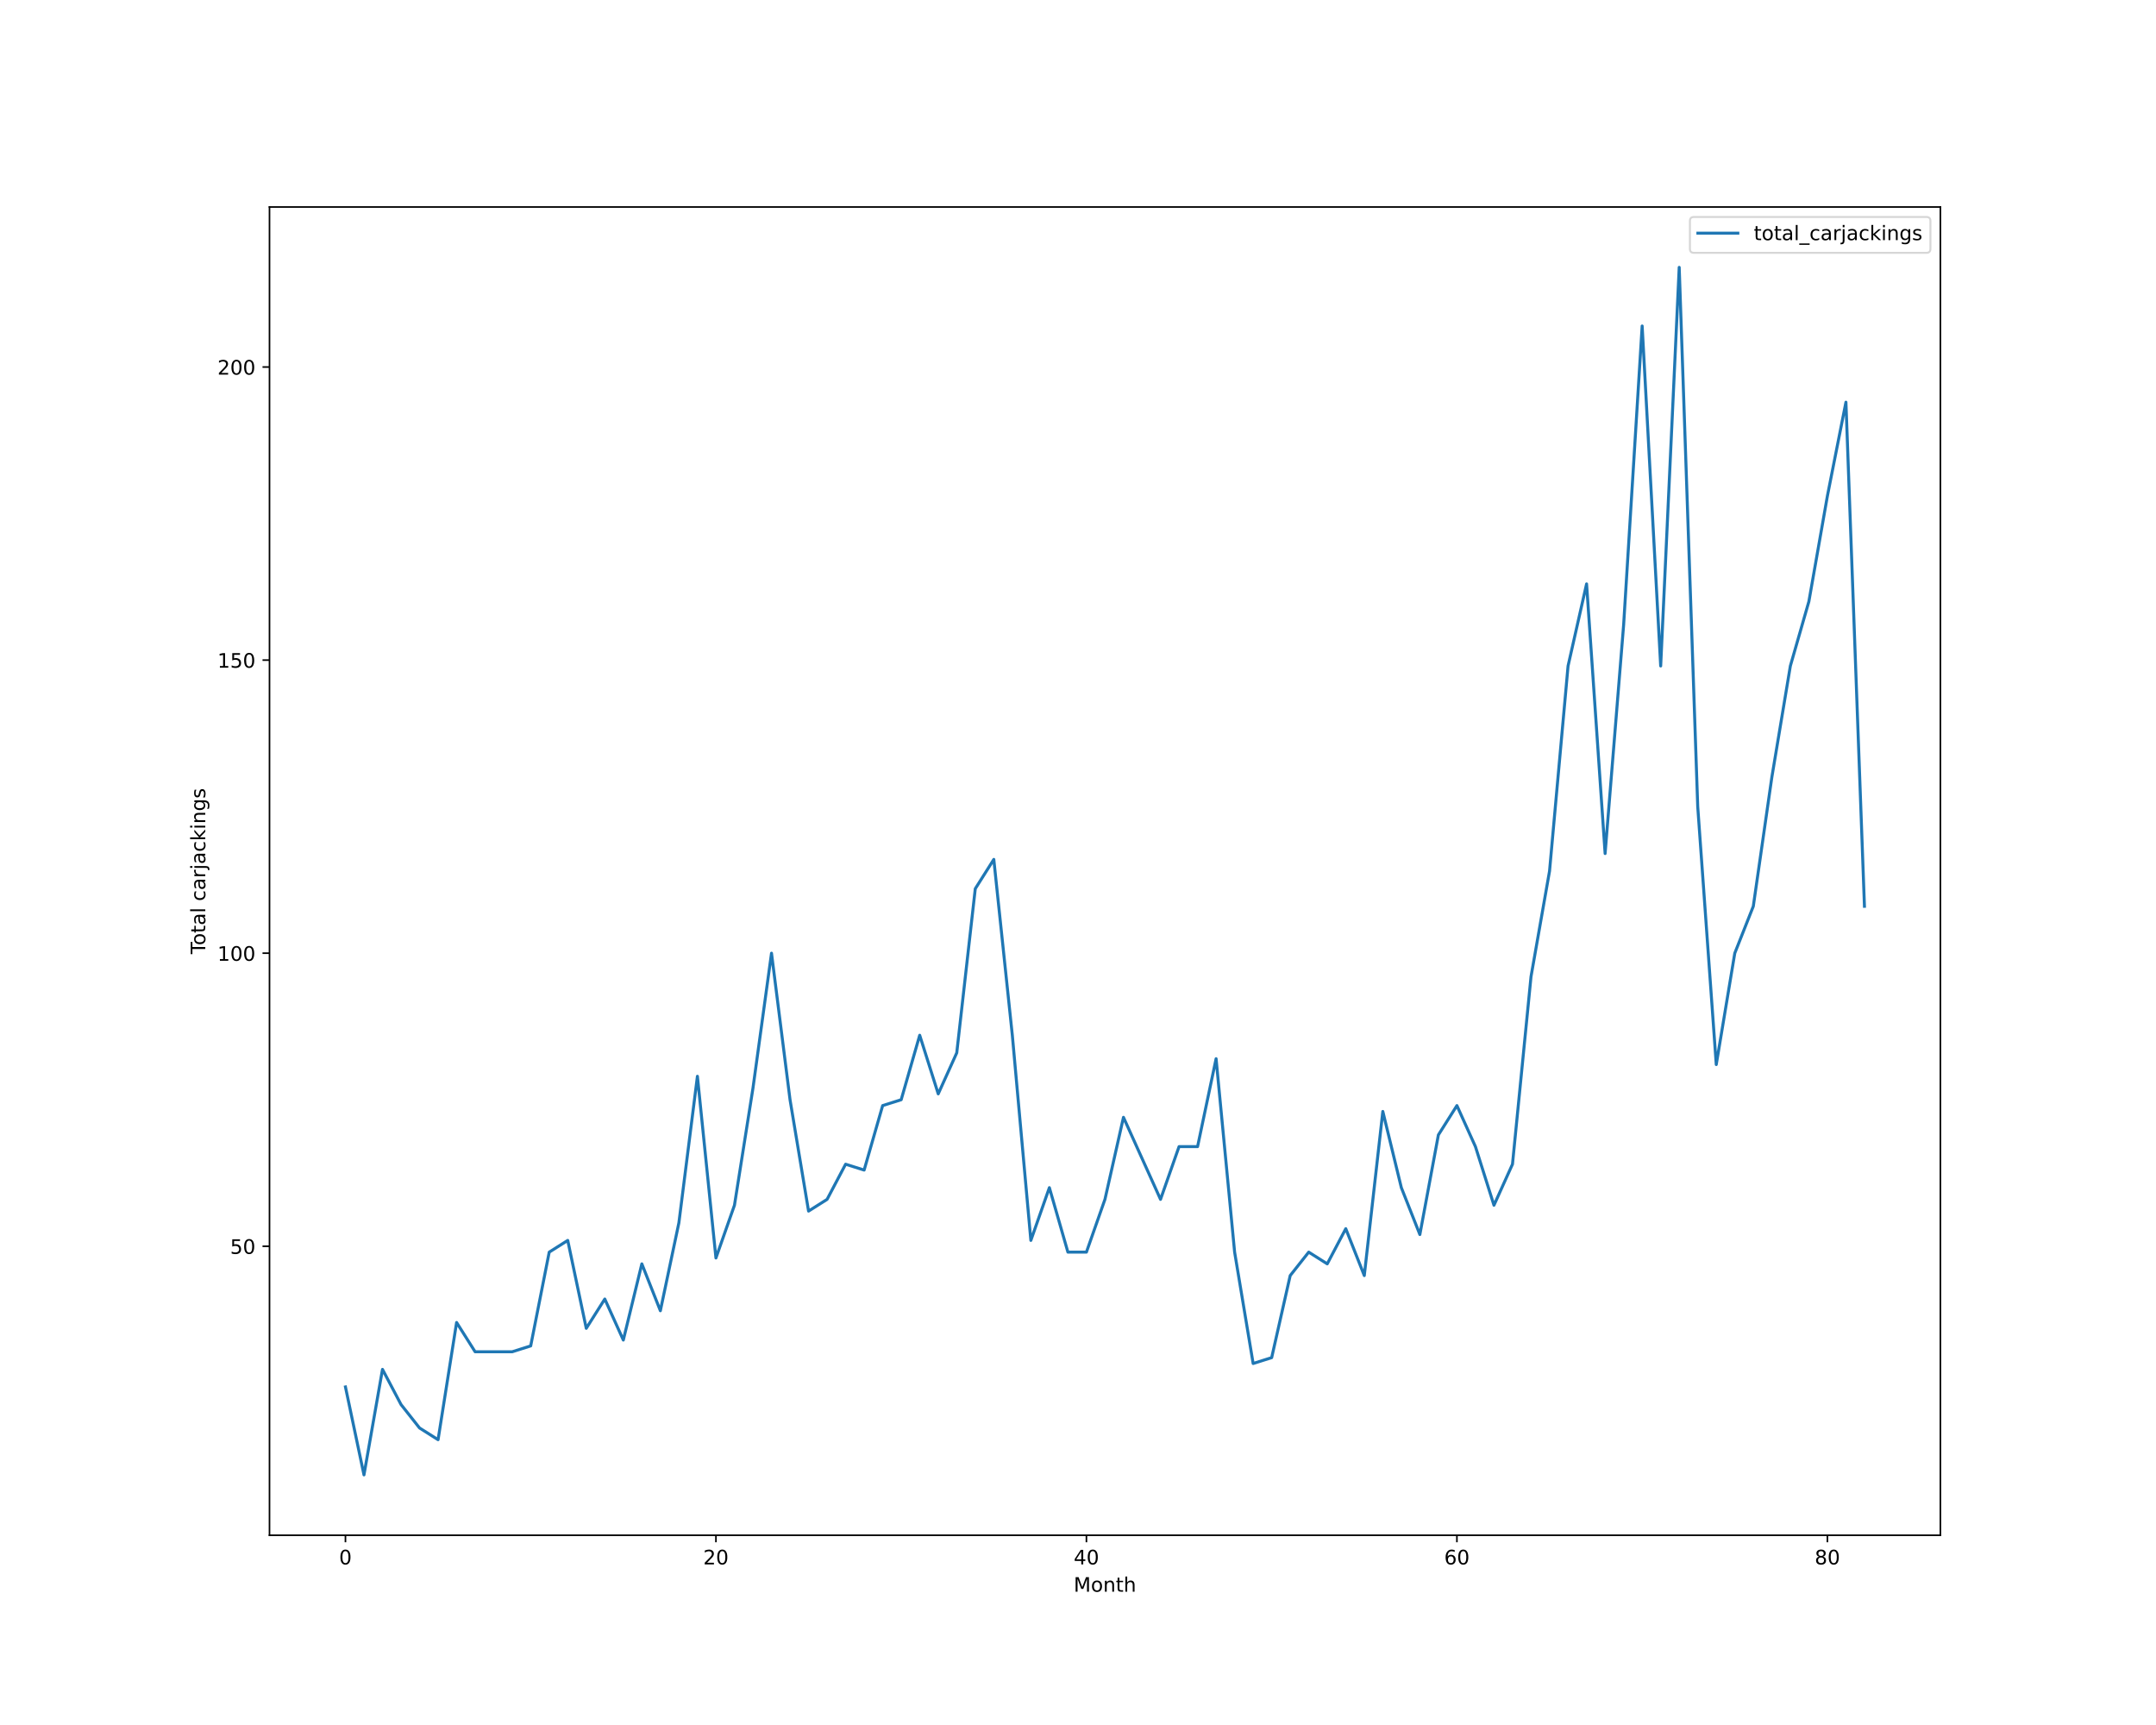
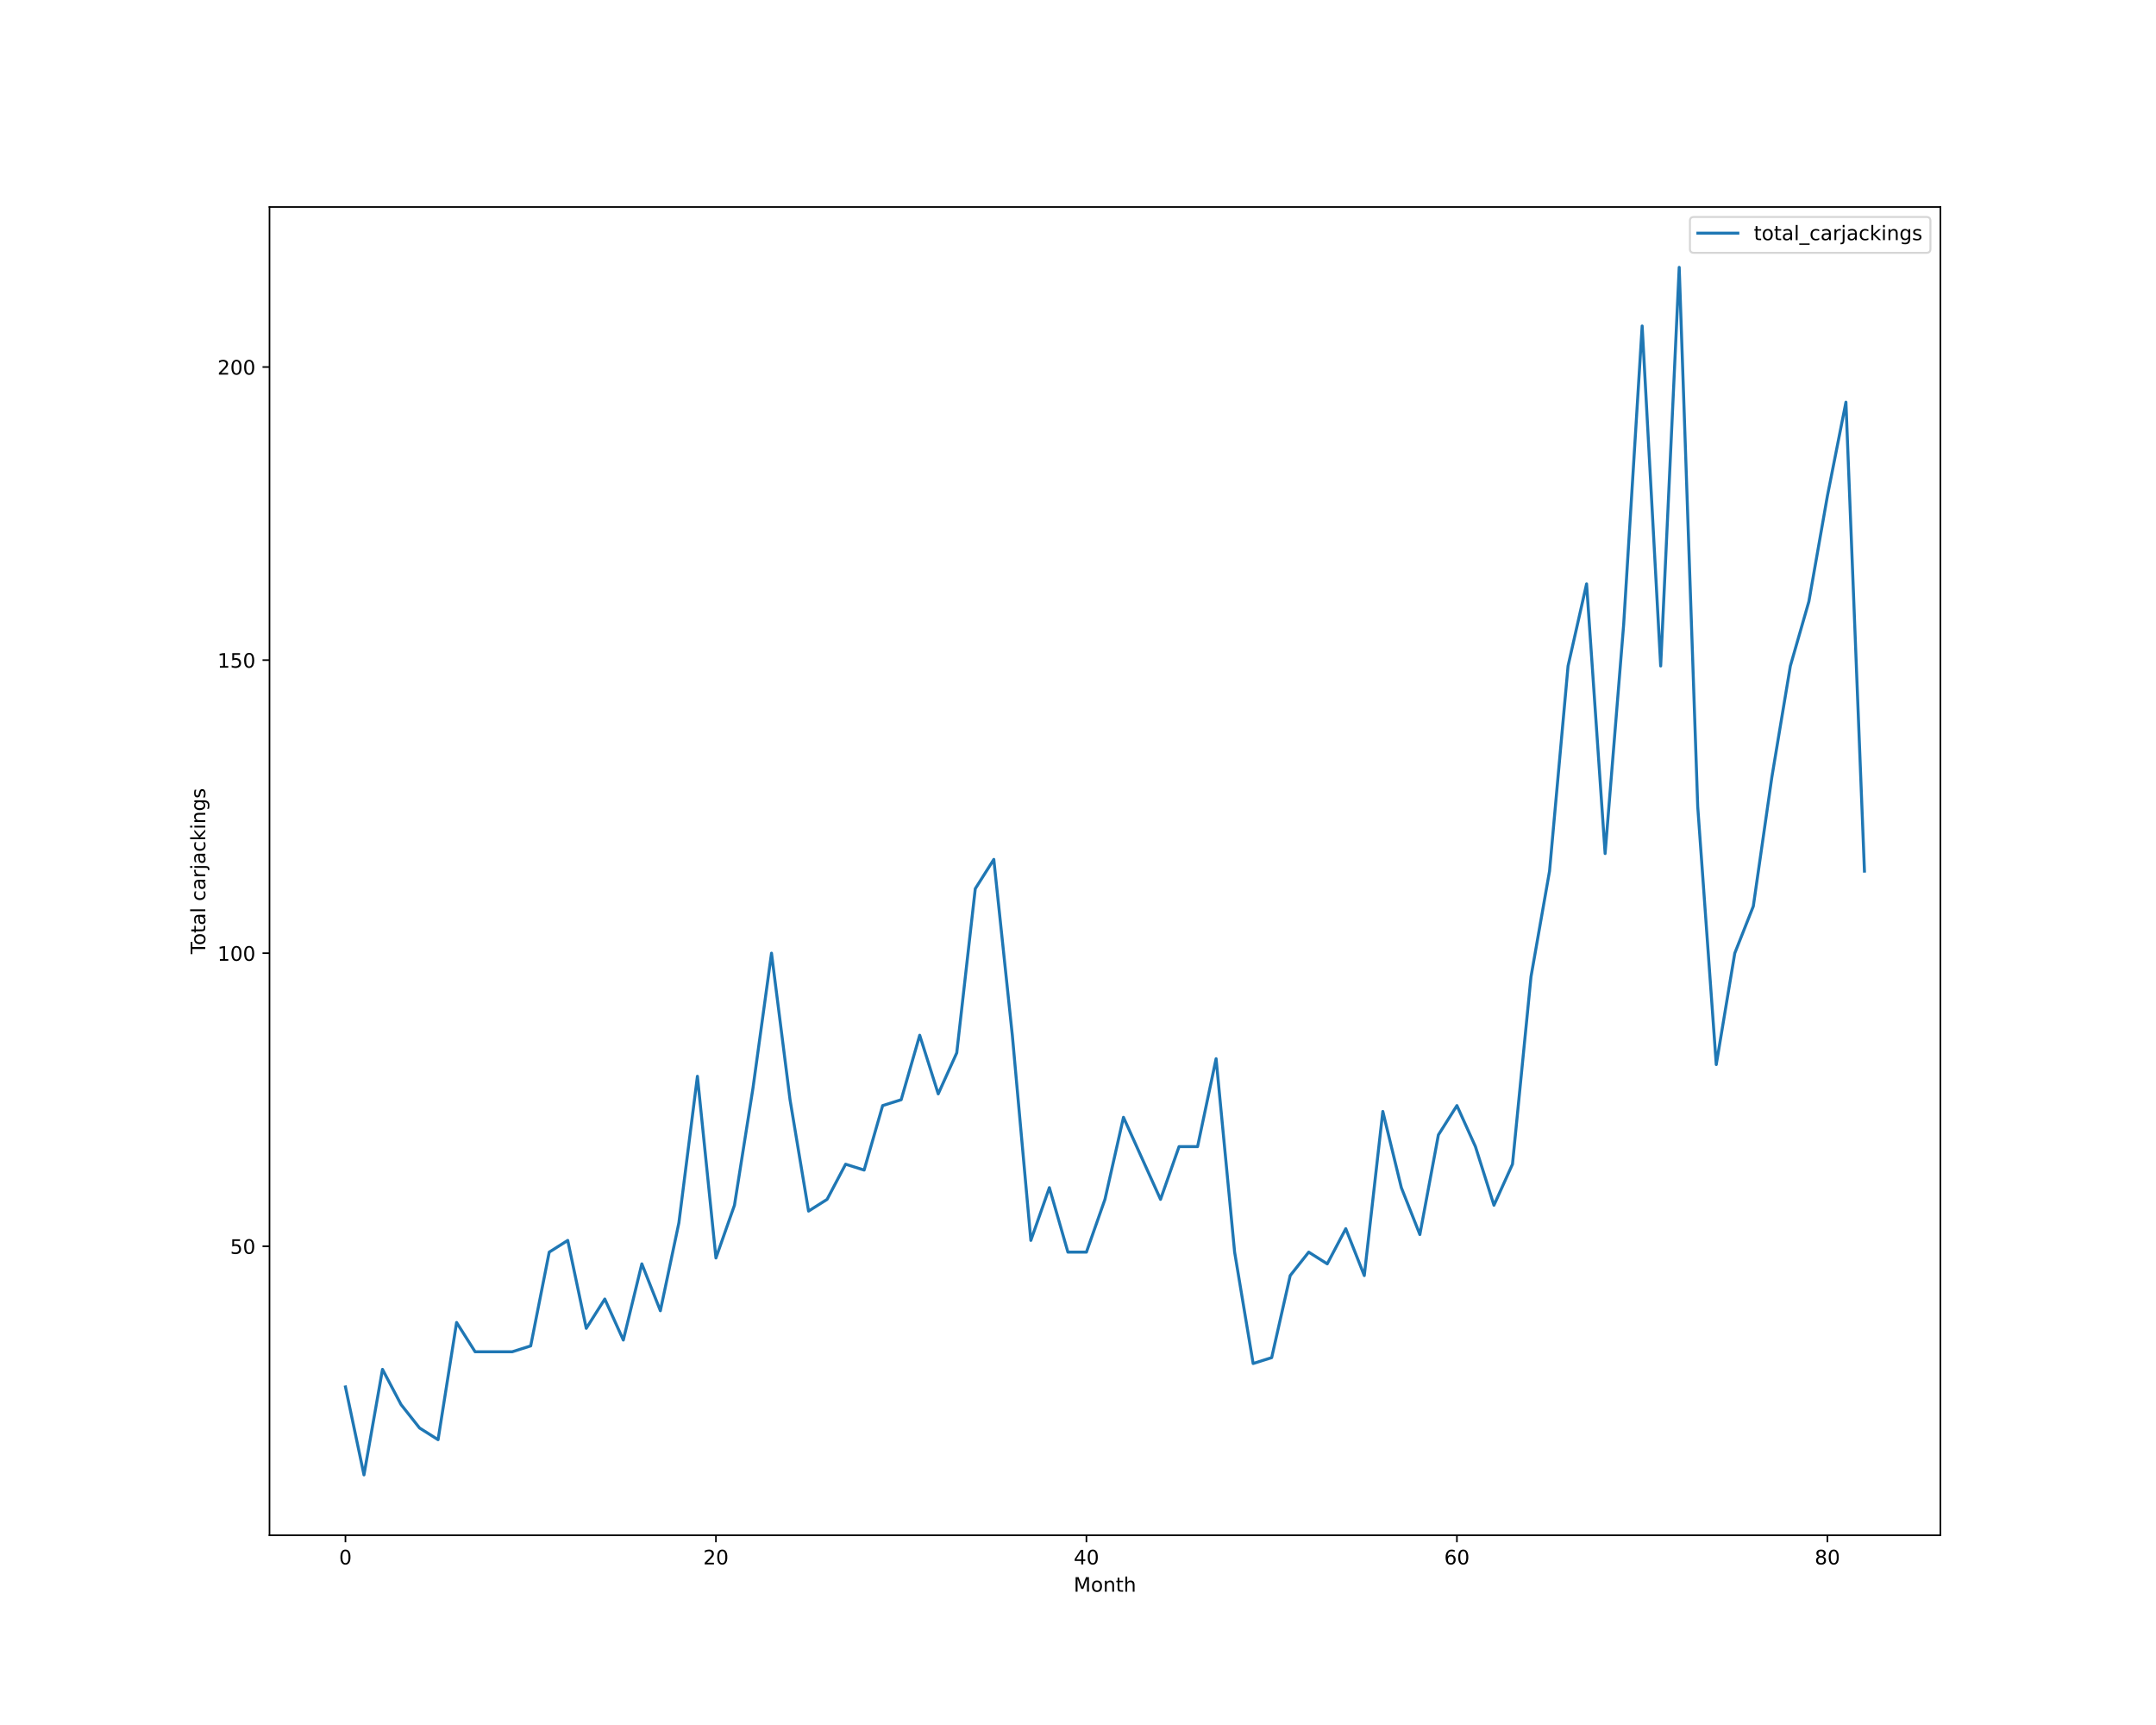
<svg xmlns="http://www.w3.org/2000/svg" xmlns:xlink="http://www.w3.org/1999/xlink" height="864pt" version="1.1" viewBox="0 0 1080 864" width="1080pt">
  <defs>
    <style type="text/css">*{stroke-linecap:butt;stroke-linejoin:round;}</style>
  </defs>
  <g id="figure_1">
    <g id="patch_1">
      <path d="M 0 864  L 1080 864  L 1080 0  L 0 0  z " style="fill:#ffffff;" />
    </g>
    <g id="axes_1">
      <g id="patch_2">
        <path d="M 135 768.96  L 972 768.96  L 972 103.68  L 135 103.68  z " style="fill:#ffffff;" />
      </g>
      <g id="matplotlib.axis_1">
        <g id="xtick_1">
          <g id="line2d_1">
            <defs>
-               <path d="M 0 0  L 0 3.5  " id="m0eac2ca49f" style="stroke:#000000;stroke-width:0.8;" />
-             </defs>
-             <g>
-               <use style="stroke:#000000;stroke-width:0.8;" x="173.045" xlink:href="#m0eac2ca49f" y="768.96" />
+               <path d="M 0 0  L 0 3.5  " id="m689f2ca539" style="stroke:#000000;stroke-width:0.8;" />
+             </defs>
+             <g>
+               <use style="stroke:#000000;stroke-width:0.8;" x="173.045" xlink:href="#m689f2ca539" y="768.96" />
            </g>
          </g>
          <g id="text_1">
            <g transform="translate(169.8642 783.5584)scale(0.1 -0.1)">
              <defs>
                <path d="M 2034 4250  Q 1547 4250 1301 3770  Q 1056 3291 1056 2328  Q 1056 1369 1301 889  Q 1547 409 2034 409  Q 2525 409 2770 889  Q 3016 1369 3016 2328  Q 3016 3291 2770 3770  Q 2525 4250 2034 4250  z M 2034 4750  Q 2819 4750 3233 4129  Q 3647 3509 3647 2328  Q 3647 1150 3233 529  Q 2819 -91 2034 -91  Q 1250 -91 836 529  Q 422 1150 422 2328  Q 422 3509 836 4129  Q 1250 4750 2034 4750  z " id="DejaVuSans-30" transform="scale(0.015625)" />
              </defs>
              <use xlink:href="#DejaVuSans-30" />
            </g>
          </g>
        </g>
        <g id="xtick_2">
          <g id="line2d_2">
            <g>
-               <use style="stroke:#000000;stroke-width:0.8;" x="358.633" xlink:href="#m0eac2ca49f" y="768.96" />
+               <use style="stroke:#000000;stroke-width:0.8;" x="358.633" xlink:href="#m689f2ca539" y="768.96" />
            </g>
          </g>
          <g id="text_2">
            <g transform="translate(352.2705 783.5584)scale(0.1 -0.1)">
              <defs>
                <path d="M 1228 531  L 3431 531  L 3431 0  L 469 0  L 469 531  Q 828 903 1448 1529  Q 2069 2156 2228 2338  Q 2531 2678 2651 2914  Q 2772 3150 2772 3378  Q 2772 3750 2511 3984  Q 2250 4219 1831 4219  Q 1534 4219 1204 4116  Q 875 4013 500 3803  L 500 4441  Q 881 4594 1212 4672  Q 1544 4750 1819 4750  Q 2544 4750 2975 4387  Q 3406 4025 3406 3419  Q 3406 3131 3298 2873  Q 3191 2616 2906 2266  Q 2828 2175 2409 1742  Q 1991 1309 1228 531  z " id="DejaVuSans-32" transform="scale(0.015625)" />
              </defs>
              <use xlink:href="#DejaVuSans-32" />
              <use x="63.623" xlink:href="#DejaVuSans-30" />
            </g>
          </g>
        </g>
        <g id="xtick_3">
          <g id="line2d_3">
            <g>
-               <use style="stroke:#000000;stroke-width:0.8;" x="544.221" xlink:href="#m0eac2ca49f" y="768.96" />
+               <use style="stroke:#000000;stroke-width:0.8;" x="544.221" xlink:href="#m689f2ca539" y="768.96" />
            </g>
          </g>
          <g id="text_3">
            <g transform="translate(537.8581 783.5584)scale(0.1 -0.1)">
              <defs>
                <path d="M 2419 4116  L 825 1625  L 2419 1625  L 2419 4116  z M 2253 4666  L 3047 4666  L 3047 1625  L 3713 1625  L 3713 1100  L 3047 1100  L 3047 0  L 2419 0  L 2419 1100  L 313 1100  L 313 1709  L 2253 4666  z " id="DejaVuSans-34" transform="scale(0.015625)" />
              </defs>
              <use xlink:href="#DejaVuSans-34" />
              <use x="63.623" xlink:href="#DejaVuSans-30" />
            </g>
          </g>
        </g>
        <g id="xtick_4">
          <g id="line2d_4">
            <g>
-               <use style="stroke:#000000;stroke-width:0.8;" x="729.808" xlink:href="#m0eac2ca49f" y="768.96" />
+               <use style="stroke:#000000;stroke-width:0.8;" x="729.808" xlink:href="#m689f2ca539" y="768.96" />
            </g>
          </g>
          <g id="text_4">
            <g transform="translate(723.4457 783.5584)scale(0.1 -0.1)">
              <defs>
                <path d="M 2113 2584  Q 1688 2584 1439 2293  Q 1191 2003 1191 1497  Q 1191 994 1439 701  Q 1688 409 2113 409  Q 2538 409 2786 701  Q 3034 994 3034 1497  Q 3034 2003 2786 2293  Q 2538 2584 2113 2584  z M 3366 4563  L 3366 3988  Q 3128 4100 2886 4159  Q 2644 4219 2406 4219  Q 1781 4219 1451 3797  Q 1122 3375 1075 2522  Q 1259 2794 1537 2939  Q 1816 3084 2150 3084  Q 2853 3084 3261 2657  Q 3669 2231 3669 1497  Q 3669 778 3244 343  Q 2819 -91 2113 -91  Q 1303 -91 875 529  Q 447 1150 447 2328  Q 447 3434 972 4092  Q 1497 4750 2381 4750  Q 2619 4750 2861 4703  Q 3103 4656 3366 4563  z " id="DejaVuSans-36" transform="scale(0.015625)" />
              </defs>
              <use xlink:href="#DejaVuSans-36" />
              <use x="63.623" xlink:href="#DejaVuSans-30" />
            </g>
          </g>
        </g>
        <g id="xtick_5">
          <g id="line2d_5">
            <g>
-               <use style="stroke:#000000;stroke-width:0.8;" x="915.396" xlink:href="#m0eac2ca49f" y="768.96" />
+               <use style="stroke:#000000;stroke-width:0.8;" x="915.396" xlink:href="#m689f2ca539" y="768.96" />
            </g>
          </g>
          <g id="text_5">
            <g transform="translate(909.0333 783.5584)scale(0.1 -0.1)">
              <defs>
                <path d="M 2034 2216  Q 1584 2216 1326 1975  Q 1069 1734 1069 1313  Q 1069 891 1326 650  Q 1584 409 2034 409  Q 2484 409 2743 651  Q 3003 894 3003 1313  Q 3003 1734 2745 1975  Q 2488 2216 2034 2216  z M 1403 2484  Q 997 2584 770 2862  Q 544 3141 544 3541  Q 544 4100 942 4425  Q 1341 4750 2034 4750  Q 2731 4750 3128 4425  Q 3525 4100 3525 3541  Q 3525 3141 3298 2862  Q 3072 2584 2669 2484  Q 3125 2378 3379 2068  Q 3634 1759 3634 1313  Q 3634 634 3220 271  Q 2806 -91 2034 -91  Q 1263 -91 848 271  Q 434 634 434 1313  Q 434 1759 690 2068  Q 947 2378 1403 2484  z M 1172 3481  Q 1172 3119 1398 2916  Q 1625 2713 2034 2713  Q 2441 2713 2670 2916  Q 2900 3119 2900 3481  Q 2900 3844 2670 4047  Q 2441 4250 2034 4250  Q 1625 4250 1398 4047  Q 1172 3844 1172 3481  z " id="DejaVuSans-38" transform="scale(0.015625)" />
              </defs>
              <use xlink:href="#DejaVuSans-38" />
              <use x="63.623" xlink:href="#DejaVuSans-30" />
            </g>
          </g>
        </g>
        <g id="text_6">
          <g transform="translate(537.8289 797.2366)scale(0.1 -0.1)">
            <defs>
              <path d="M 628 4666  L 1569 4666  L 2759 1491  L 3956 4666  L 4897 4666  L 4897 0  L 4281 0  L 4281 4097  L 3078 897  L 2444 897  L 1241 4097  L 1241 0  L 628 0  L 628 4666  z " id="DejaVuSans-4d" transform="scale(0.015625)" />
              <path d="M 1959 3097  Q 1497 3097 1228 2736  Q 959 2375 959 1747  Q 959 1119 1226 758  Q 1494 397 1959 397  Q 2419 397 2687 759  Q 2956 1122 2956 1747  Q 2956 2369 2687 2733  Q 2419 3097 1959 3097  z M 1959 3584  Q 2709 3584 3137 3096  Q 3566 2609 3566 1747  Q 3566 888 3137 398  Q 2709 -91 1959 -91  Q 1206 -91 779 398  Q 353 888 353 1747  Q 353 2609 779 3096  Q 1206 3584 1959 3584  z " id="DejaVuSans-6f" transform="scale(0.015625)" />
              <path d="M 3513 2113  L 3513 0  L 2938 0  L 2938 2094  Q 2938 2591 2744 2837  Q 2550 3084 2163 3084  Q 1697 3084 1428 2787  Q 1159 2491 1159 1978  L 1159 0  L 581 0  L 581 3500  L 1159 3500  L 1159 2956  Q 1366 3272 1645 3428  Q 1925 3584 2291 3584  Q 2894 3584 3203 3211  Q 3513 2838 3513 2113  z " id="DejaVuSans-6e" transform="scale(0.015625)" />
              <path d="M 1172 4494  L 1172 3500  L 2356 3500  L 2356 3053  L 1172 3053  L 1172 1153  Q 1172 725 1289 603  Q 1406 481 1766 481  L 2356 481  L 2356 0  L 1766 0  Q 1100 0 847 248  Q 594 497 594 1153  L 594 3053  L 172 3053  L 172 3500  L 594 3500  L 594 4494  L 1172 4494  z " id="DejaVuSans-74" transform="scale(0.015625)" />
              <path d="M 3513 2113  L 3513 0  L 2938 0  L 2938 2094  Q 2938 2591 2744 2837  Q 2550 3084 2163 3084  Q 1697 3084 1428 2787  Q 1159 2491 1159 1978  L 1159 0  L 581 0  L 581 4863  L 1159 4863  L 1159 2956  Q 1366 3272 1645 3428  Q 1925 3584 2291 3584  Q 2894 3584 3203 3211  Q 3513 2838 3513 2113  z " id="DejaVuSans-68" transform="scale(0.015625)" />
            </defs>
            <use xlink:href="#DejaVuSans-4d" />
            <use x="86.279" xlink:href="#DejaVuSans-6f" />
            <use x="147.461" xlink:href="#DejaVuSans-6e" />
            <use x="210.84" xlink:href="#DejaVuSans-74" />
            <use x="250.049" xlink:href="#DejaVuSans-68" />
          </g>
        </g>
      </g>
      <g id="matplotlib.axis_2">
        <g id="ytick_1">
          <g id="line2d_6">
            <defs>
-               <path d="M 0 0  L -3.5 0  " id="md9a4d7ac16" style="stroke:#000000;stroke-width:0.8;" />
-             </defs>
-             <g>
-               <use style="stroke:#000000;stroke-width:0.8;" x="135" xlink:href="#md9a4d7ac16" y="624.219" />
+               <path d="M 0 0  L -3.5 0  " id="mcb2dfd9aab" style="stroke:#000000;stroke-width:0.8;" />
+             </defs>
+             <g>
+               <use style="stroke:#000000;stroke-width:0.8;" x="135" xlink:href="#mcb2dfd9aab" y="624.219" />
            </g>
          </g>
          <g id="text_7">
            <g transform="translate(115.275 628.0182)scale(0.1 -0.1)">
              <defs>
                <path d="M 691 4666  L 3169 4666  L 3169 4134  L 1269 4134  L 1269 2991  Q 1406 3038 1543 3061  Q 1681 3084 1819 3084  Q 2600 3084 3056 2656  Q 3513 2228 3513 1497  Q 3513 744 3044 326  Q 2575 -91 1722 -91  Q 1428 -91 1123 -41  Q 819 9 494 109  L 494 744  Q 775 591 1075 516  Q 1375 441 1709 441  Q 2250 441 2565 725  Q 2881 1009 2881 1497  Q 2881 1984 2565 2268  Q 2250 2553 1709 2553  Q 1456 2553 1204 2497  Q 953 2441 691 2322  L 691 4666  z " id="DejaVuSans-35" transform="scale(0.015625)" />
              </defs>
              <use xlink:href="#DejaVuSans-35" />
              <use x="63.623" xlink:href="#DejaVuSans-30" />
            </g>
          </g>
        </g>
        <g id="ytick_2">
          <g id="line2d_7">
            <g>
-               <use style="stroke:#000000;stroke-width:0.8;" x="135" xlink:href="#md9a4d7ac16" y="477.423" />
+               <use style="stroke:#000000;stroke-width:0.8;" x="135" xlink:href="#mcb2dfd9aab" y="477.423" />
            </g>
          </g>
          <g id="text_8">
            <g transform="translate(108.9125 481.2221)scale(0.1 -0.1)">
              <defs>
                <path d="M 794 531  L 1825 531  L 1825 4091  L 703 3866  L 703 4441  L 1819 4666  L 2450 4666  L 2450 531  L 3481 531  L 3481 0  L 794 0  L 794 531  z " id="DejaVuSans-31" transform="scale(0.015625)" />
              </defs>
              <use xlink:href="#DejaVuSans-31" />
              <use x="63.623" xlink:href="#DejaVuSans-30" />
              <use x="127.246" xlink:href="#DejaVuSans-30" />
            </g>
          </g>
        </g>
        <g id="ytick_3">
          <g id="line2d_8">
            <g>
-               <use style="stroke:#000000;stroke-width:0.8;" x="135" xlink:href="#md9a4d7ac16" y="330.627" />
+               <use style="stroke:#000000;stroke-width:0.8;" x="135" xlink:href="#mcb2dfd9aab" y="330.627" />
            </g>
          </g>
          <g id="text_9">
            <g transform="translate(108.9125 334.426)scale(0.1 -0.1)">
              <use xlink:href="#DejaVuSans-31" />
              <use x="63.623" xlink:href="#DejaVuSans-35" />
              <use x="127.246" xlink:href="#DejaVuSans-30" />
            </g>
          </g>
        </g>
        <g id="ytick_4">
          <g id="line2d_9">
            <g>
-               <use style="stroke:#000000;stroke-width:0.8;" x="135" xlink:href="#md9a4d7ac16" y="183.831" />
+               <use style="stroke:#000000;stroke-width:0.8;" x="135" xlink:href="#mcb2dfd9aab" y="183.831" />
            </g>
          </g>
          <g id="text_10">
            <g transform="translate(108.9125 187.6299)scale(0.1 -0.1)">
              <use xlink:href="#DejaVuSans-32" />
              <use x="63.623" xlink:href="#DejaVuSans-30" />
              <use x="127.246" xlink:href="#DejaVuSans-30" />
            </g>
          </g>
        </g>
        <g id="text_11">
          <g transform="translate(102.8328 477.8888)rotate(-90)scale(0.1 -0.1)">
            <defs>
              <path d="M -19 4666  L 3928 4666  L 3928 4134  L 2272 4134  L 2272 0  L 1638 0  L 1638 4134  L -19 4134  L -19 4666  z " id="DejaVuSans-54" transform="scale(0.015625)" />
              <path d="M 2194 1759  Q 1497 1759 1228 1600  Q 959 1441 959 1056  Q 959 750 1161 570  Q 1363 391 1709 391  Q 2188 391 2477 730  Q 2766 1069 2766 1631  L 2766 1759  L 2194 1759  z M 3341 1997  L 3341 0  L 2766 0  L 2766 531  Q 2569 213 2275 61  Q 1981 -91 1556 -91  Q 1019 -91 701 211  Q 384 513 384 1019  Q 384 1609 779 1909  Q 1175 2209 1959 2209  L 2766 2209  L 2766 2266  Q 2766 2663 2505 2880  Q 2244 3097 1772 3097  Q 1472 3097 1187 3025  Q 903 2953 641 2809  L 641 3341  Q 956 3463 1253 3523  Q 1550 3584 1831 3584  Q 2591 3584 2966 3190  Q 3341 2797 3341 1997  z " id="DejaVuSans-61" transform="scale(0.015625)" />
              <path d="M 603 4863  L 1178 4863  L 1178 0  L 603 0  L 603 4863  z " id="DejaVuSans-6c" transform="scale(0.015625)" />
              <path id="DejaVuSans-20" transform="scale(0.015625)" />
              <path d="M 3122 3366  L 3122 2828  Q 2878 2963 2633 3030  Q 2388 3097 2138 3097  Q 1578 3097 1268 2742  Q 959 2388 959 1747  Q 959 1106 1268 751  Q 1578 397 2138 397  Q 2388 397 2633 464  Q 2878 531 3122 666  L 3122 134  Q 2881 22 2623 -34  Q 2366 -91 2075 -91  Q 1284 -91 818 406  Q 353 903 353 1747  Q 353 2603 823 3093  Q 1294 3584 2113 3584  Q 2378 3584 2631 3529  Q 2884 3475 3122 3366  z " id="DejaVuSans-63" transform="scale(0.015625)" />
              <path d="M 2631 2963  Q 2534 3019 2420 3045  Q 2306 3072 2169 3072  Q 1681 3072 1420 2755  Q 1159 2438 1159 1844  L 1159 0  L 581 0  L 581 3500  L 1159 3500  L 1159 2956  Q 1341 3275 1631 3429  Q 1922 3584 2338 3584  Q 2397 3584 2469 3576  Q 2541 3569 2628 3553  L 2631 2963  z " id="DejaVuSans-72" transform="scale(0.015625)" />
              <path d="M 603 3500  L 1178 3500  L 1178 -63  Q 1178 -731 923 -1031  Q 669 -1331 103 -1331  L -116 -1331  L -116 -844  L 38 -844  Q 366 -844 484 -692  Q 603 -541 603 -63  L 603 3500  z M 603 4863  L 1178 4863  L 1178 4134  L 603 4134  L 603 4863  z " id="DejaVuSans-6a" transform="scale(0.015625)" />
              <path d="M 581 4863  L 1159 4863  L 1159 1991  L 2875 3500  L 3609 3500  L 1753 1863  L 3688 0  L 2938 0  L 1159 1709  L 1159 0  L 581 0  L 581 4863  z " id="DejaVuSans-6b" transform="scale(0.015625)" />
              <path d="M 603 3500  L 1178 3500  L 1178 0  L 603 0  L 603 3500  z M 603 4863  L 1178 4863  L 1178 4134  L 603 4134  L 603 4863  z " id="DejaVuSans-69" transform="scale(0.015625)" />
              <path d="M 2906 1791  Q 2906 2416 2648 2759  Q 2391 3103 1925 3103  Q 1463 3103 1205 2759  Q 947 2416 947 1791  Q 947 1169 1205 825  Q 1463 481 1925 481  Q 2391 481 2648 825  Q 2906 1169 2906 1791  z M 3481 434  Q 3481 -459 3084 -895  Q 2688 -1331 1869 -1331  Q 1566 -1331 1297 -1286  Q 1028 -1241 775 -1147  L 775 -588  Q 1028 -725 1275 -790  Q 1522 -856 1778 -856  Q 2344 -856 2625 -561  Q 2906 -266 2906 331  L 2906 616  Q 2728 306 2450 153  Q 2172 0 1784 0  Q 1141 0 747 490  Q 353 981 353 1791  Q 353 2603 747 3093  Q 1141 3584 1784 3584  Q 2172 3584 2450 3431  Q 2728 3278 2906 2969  L 2906 3500  L 3481 3500  L 3481 434  z " id="DejaVuSans-67" transform="scale(0.015625)" />
              <path d="M 2834 3397  L 2834 2853  Q 2591 2978 2328 3040  Q 2066 3103 1784 3103  Q 1356 3103 1142 2972  Q 928 2841 928 2578  Q 928 2378 1081 2264  Q 1234 2150 1697 2047  L 1894 2003  Q 2506 1872 2764 1633  Q 3022 1394 3022 966  Q 3022 478 2636 193  Q 2250 -91 1575 -91  Q 1294 -91 989 -36  Q 684 19 347 128  L 347 722  Q 666 556 975 473  Q 1284 391 1588 391  Q 1994 391 2212 530  Q 2431 669 2431 922  Q 2431 1156 2273 1281  Q 2116 1406 1581 1522  L 1381 1569  Q 847 1681 609 1914  Q 372 2147 372 2553  Q 372 3047 722 3315  Q 1072 3584 1716 3584  Q 2034 3584 2315 3537  Q 2597 3491 2834 3397  z " id="DejaVuSans-73" transform="scale(0.015625)" />
            </defs>
            <use xlink:href="#DejaVuSans-54" />
            <use x="44.084" xlink:href="#DejaVuSans-6f" />
            <use x="105.266" xlink:href="#DejaVuSans-74" />
            <use x="144.475" xlink:href="#DejaVuSans-61" />
            <use x="205.754" xlink:href="#DejaVuSans-6c" />
            <use x="233.537" xlink:href="#DejaVuSans-20" />
            <use x="265.324" xlink:href="#DejaVuSans-63" />
            <use x="320.305" xlink:href="#DejaVuSans-61" />
            <use x="381.584" xlink:href="#DejaVuSans-72" />
            <use x="422.697" xlink:href="#DejaVuSans-6a" />
            <use x="450.48" xlink:href="#DejaVuSans-61" />
            <use x="511.76" xlink:href="#DejaVuSans-63" />
            <use x="566.74" xlink:href="#DejaVuSans-6b" />
            <use x="624.65" xlink:href="#DejaVuSans-69" />
            <use x="652.434" xlink:href="#DejaVuSans-6e" />
            <use x="715.812" xlink:href="#DejaVuSans-67" />
            <use x="779.289" xlink:href="#DejaVuSans-73" />
          </g>
        </g>
      </g>
      <g id="line2d_10">
-         <path clip-path="url(#pfff6af981b)" d="M 173.045 694.681  L 182.325 738.72  L 191.604 685.873  L 200.884 703.489  L 210.163 715.233  L 219.442 721.104  L 228.722 662.386  L 238.001 677.066  L 247.28 677.066  L 256.56 677.066  L 265.839 674.13  L 275.119 627.155  L 284.398 621.283  L 293.677 665.322  L 302.957 650.642  L 312.236 671.194  L 321.516 633.027  L 330.795 656.514  L 340.074 612.475  L 349.354 539.077  L 358.633 630.091  L 367.912 603.668  L 377.192 544.949  L 386.471 477.423  L 395.751 550.821  L 405.03 606.603  L 414.309 600.732  L 423.589 583.116  L 432.868 586.052  L 442.147 553.757  L 451.427 550.821  L 460.706 518.526  L 469.986 547.885  L 479.265 527.334  L 488.544 445.128  L 497.824 430.448  L 507.103 518.526  L 516.382 621.283  L 525.662 594.86  L 534.941 627.155  L 544.221 627.155  L 553.5 600.732  L 562.779 559.629  L 572.059 580.18  L 581.338 600.732  L 590.618 574.308  L 599.897 574.308  L 609.176 530.27  L 618.456 627.155  L 627.735 682.937  L 637.014 680.002  L 646.294 638.899  L 655.573 627.155  L 664.853 633.027  L 674.132 615.411  L 683.411 638.899  L 692.691 556.693  L 701.97 594.86  L 711.249 618.347  L 720.529 568.437  L 729.808 553.757  L 739.088 574.308  L 748.367 603.668  L 757.646 583.116  L 766.926 489.167  L 776.205 436.32  L 785.484 333.563  L 794.764 292.46  L 804.043 427.512  L 813.323 313.011  L 822.602 163.279  L 831.881 333.563  L 841.161 133.92  L 850.44 404.025  L 859.72 533.205  L 868.999 477.423  L 878.278 453.936  L 887.558 389.345  L 896.837 333.563  L 906.116 301.268  L 915.396 248.421  L 924.675 201.446  L 933.955 453.936  " style="fill:none;stroke:#1f77b4;stroke-linecap:square;stroke-width:1.5;" />
+         <path clip-path="url(#p30fdac2c0b)" d="M 173.045 694.681  L 182.325 738.72  L 191.604 685.873  L 200.884 703.489  L 210.163 715.233  L 219.442 721.104  L 228.722 662.386  L 238.001 677.066  L 247.28 677.066  L 256.56 677.066  L 265.839 674.13  L 275.119 627.155  L 284.398 621.283  L 293.677 665.322  L 302.957 650.642  L 312.236 671.194  L 321.516 633.027  L 330.795 656.514  L 340.074 612.475  L 349.354 539.077  L 358.633 630.091  L 367.912 603.668  L 377.192 544.949  L 386.471 477.423  L 395.751 550.821  L 405.03 606.603  L 414.309 600.732  L 423.589 583.116  L 432.868 586.052  L 442.147 553.757  L 451.427 550.821  L 460.706 518.526  L 469.986 547.885  L 479.265 527.334  L 488.544 445.128  L 497.824 430.448  L 507.103 518.526  L 516.382 621.283  L 525.662 594.86  L 534.941 627.155  L 544.221 627.155  L 553.5 600.732  L 562.779 559.629  L 572.059 580.18  L 581.338 600.732  L 590.618 574.308  L 599.897 574.308  L 609.176 530.27  L 618.456 627.155  L 627.735 682.937  L 637.014 680.002  L 646.294 638.899  L 655.573 627.155  L 664.853 633.027  L 674.132 615.411  L 683.411 638.899  L 692.691 556.693  L 701.97 594.86  L 711.249 618.347  L 720.529 568.437  L 729.808 553.757  L 739.088 574.308  L 748.367 603.668  L 757.646 583.116  L 766.926 489.167  L 776.205 436.32  L 785.484 333.563  L 794.764 292.46  L 804.043 427.512  L 813.323 313.011  L 822.602 163.279  L 831.881 333.563  L 841.161 133.92  L 850.44 404.025  L 859.72 533.205  L 868.999 477.423  L 878.278 453.936  L 887.558 389.345  L 896.837 333.563  L 906.116 301.268  L 915.396 248.421  L 924.675 201.446  L 933.955 436.32  " style="fill:none;stroke:#1f77b4;stroke-linecap:square;stroke-width:1.5;" />
      </g>
      <g id="patch_3">
        <path d="M 135 768.96  L 135 103.68  " style="fill:none;stroke:#000000;stroke-linecap:square;stroke-linejoin:miter;stroke-width:0.8;" />
      </g>
      <g id="patch_4">
        <path d="M 972 768.96  L 972 103.68  " style="fill:none;stroke:#000000;stroke-linecap:square;stroke-linejoin:miter;stroke-width:0.8;" />
      </g>
      <g id="patch_5">
        <path d="M 135 768.96  L 972 768.96  " style="fill:none;stroke:#000000;stroke-linecap:square;stroke-linejoin:miter;stroke-width:0.8;" />
      </g>
      <g id="patch_6">
        <path d="M 135 103.68  L 972 103.68  " style="fill:none;stroke:#000000;stroke-linecap:square;stroke-linejoin:miter;stroke-width:0.8;" />
      </g>
      <g id="legend_1">
        <g id="patch_7">
          <path d="M 848.528 126.636  L 965 126.636  Q 967 126.636 967 124.636  L 967 110.68  Q 967 108.68 965 108.68  L 848.528 108.68  Q 846.528 108.68 846.528 110.68  L 846.528 124.636  Q 846.528 126.636 848.528 126.636  z " style="fill:#ffffff;opacity:0.8;stroke:#cccccc;stroke-linejoin:miter;" />
        </g>
        <g id="line2d_11">
          <path d="M 850.528 116.778  L 870.528 116.778  " style="fill:none;stroke:#1f77b4;stroke-linecap:square;stroke-width:1.5;" />
        </g>
        <g id="line2d_12" />
        <g id="text_12">
          <g transform="translate(878.5281 120.2784)scale(0.1 -0.1)">
            <defs>
              <path d="M 3263 -1063  L 3263 -1509  L -63 -1509  L -63 -1063  L 3263 -1063  z " id="DejaVuSans-5f" transform="scale(0.015625)" />
            </defs>
            <use xlink:href="#DejaVuSans-74" />
            <use x="39.209" xlink:href="#DejaVuSans-6f" />
            <use x="100.391" xlink:href="#DejaVuSans-74" />
            <use x="139.6" xlink:href="#DejaVuSans-61" />
            <use x="200.879" xlink:href="#DejaVuSans-6c" />
            <use x="228.662" xlink:href="#DejaVuSans-5f" />
            <use x="278.662" xlink:href="#DejaVuSans-63" />
            <use x="333.643" xlink:href="#DejaVuSans-61" />
            <use x="394.922" xlink:href="#DejaVuSans-72" />
            <use x="436.035" xlink:href="#DejaVuSans-6a" />
            <use x="463.818" xlink:href="#DejaVuSans-61" />
            <use x="525.098" xlink:href="#DejaVuSans-63" />
            <use x="580.078" xlink:href="#DejaVuSans-6b" />
            <use x="637.988" xlink:href="#DejaVuSans-69" />
            <use x="665.771" xlink:href="#DejaVuSans-6e" />
            <use x="729.15" xlink:href="#DejaVuSans-67" />
            <use x="792.627" xlink:href="#DejaVuSans-73" />
          </g>
        </g>
      </g>
    </g>
  </g>
  <defs>
-     <clipPath id="pfff6af981b">
+     <clipPath id="p30fdac2c0b">
      <rect height="665.28" width="837" x="135" y="103.68" />
    </clipPath>
  </defs>
</svg>
